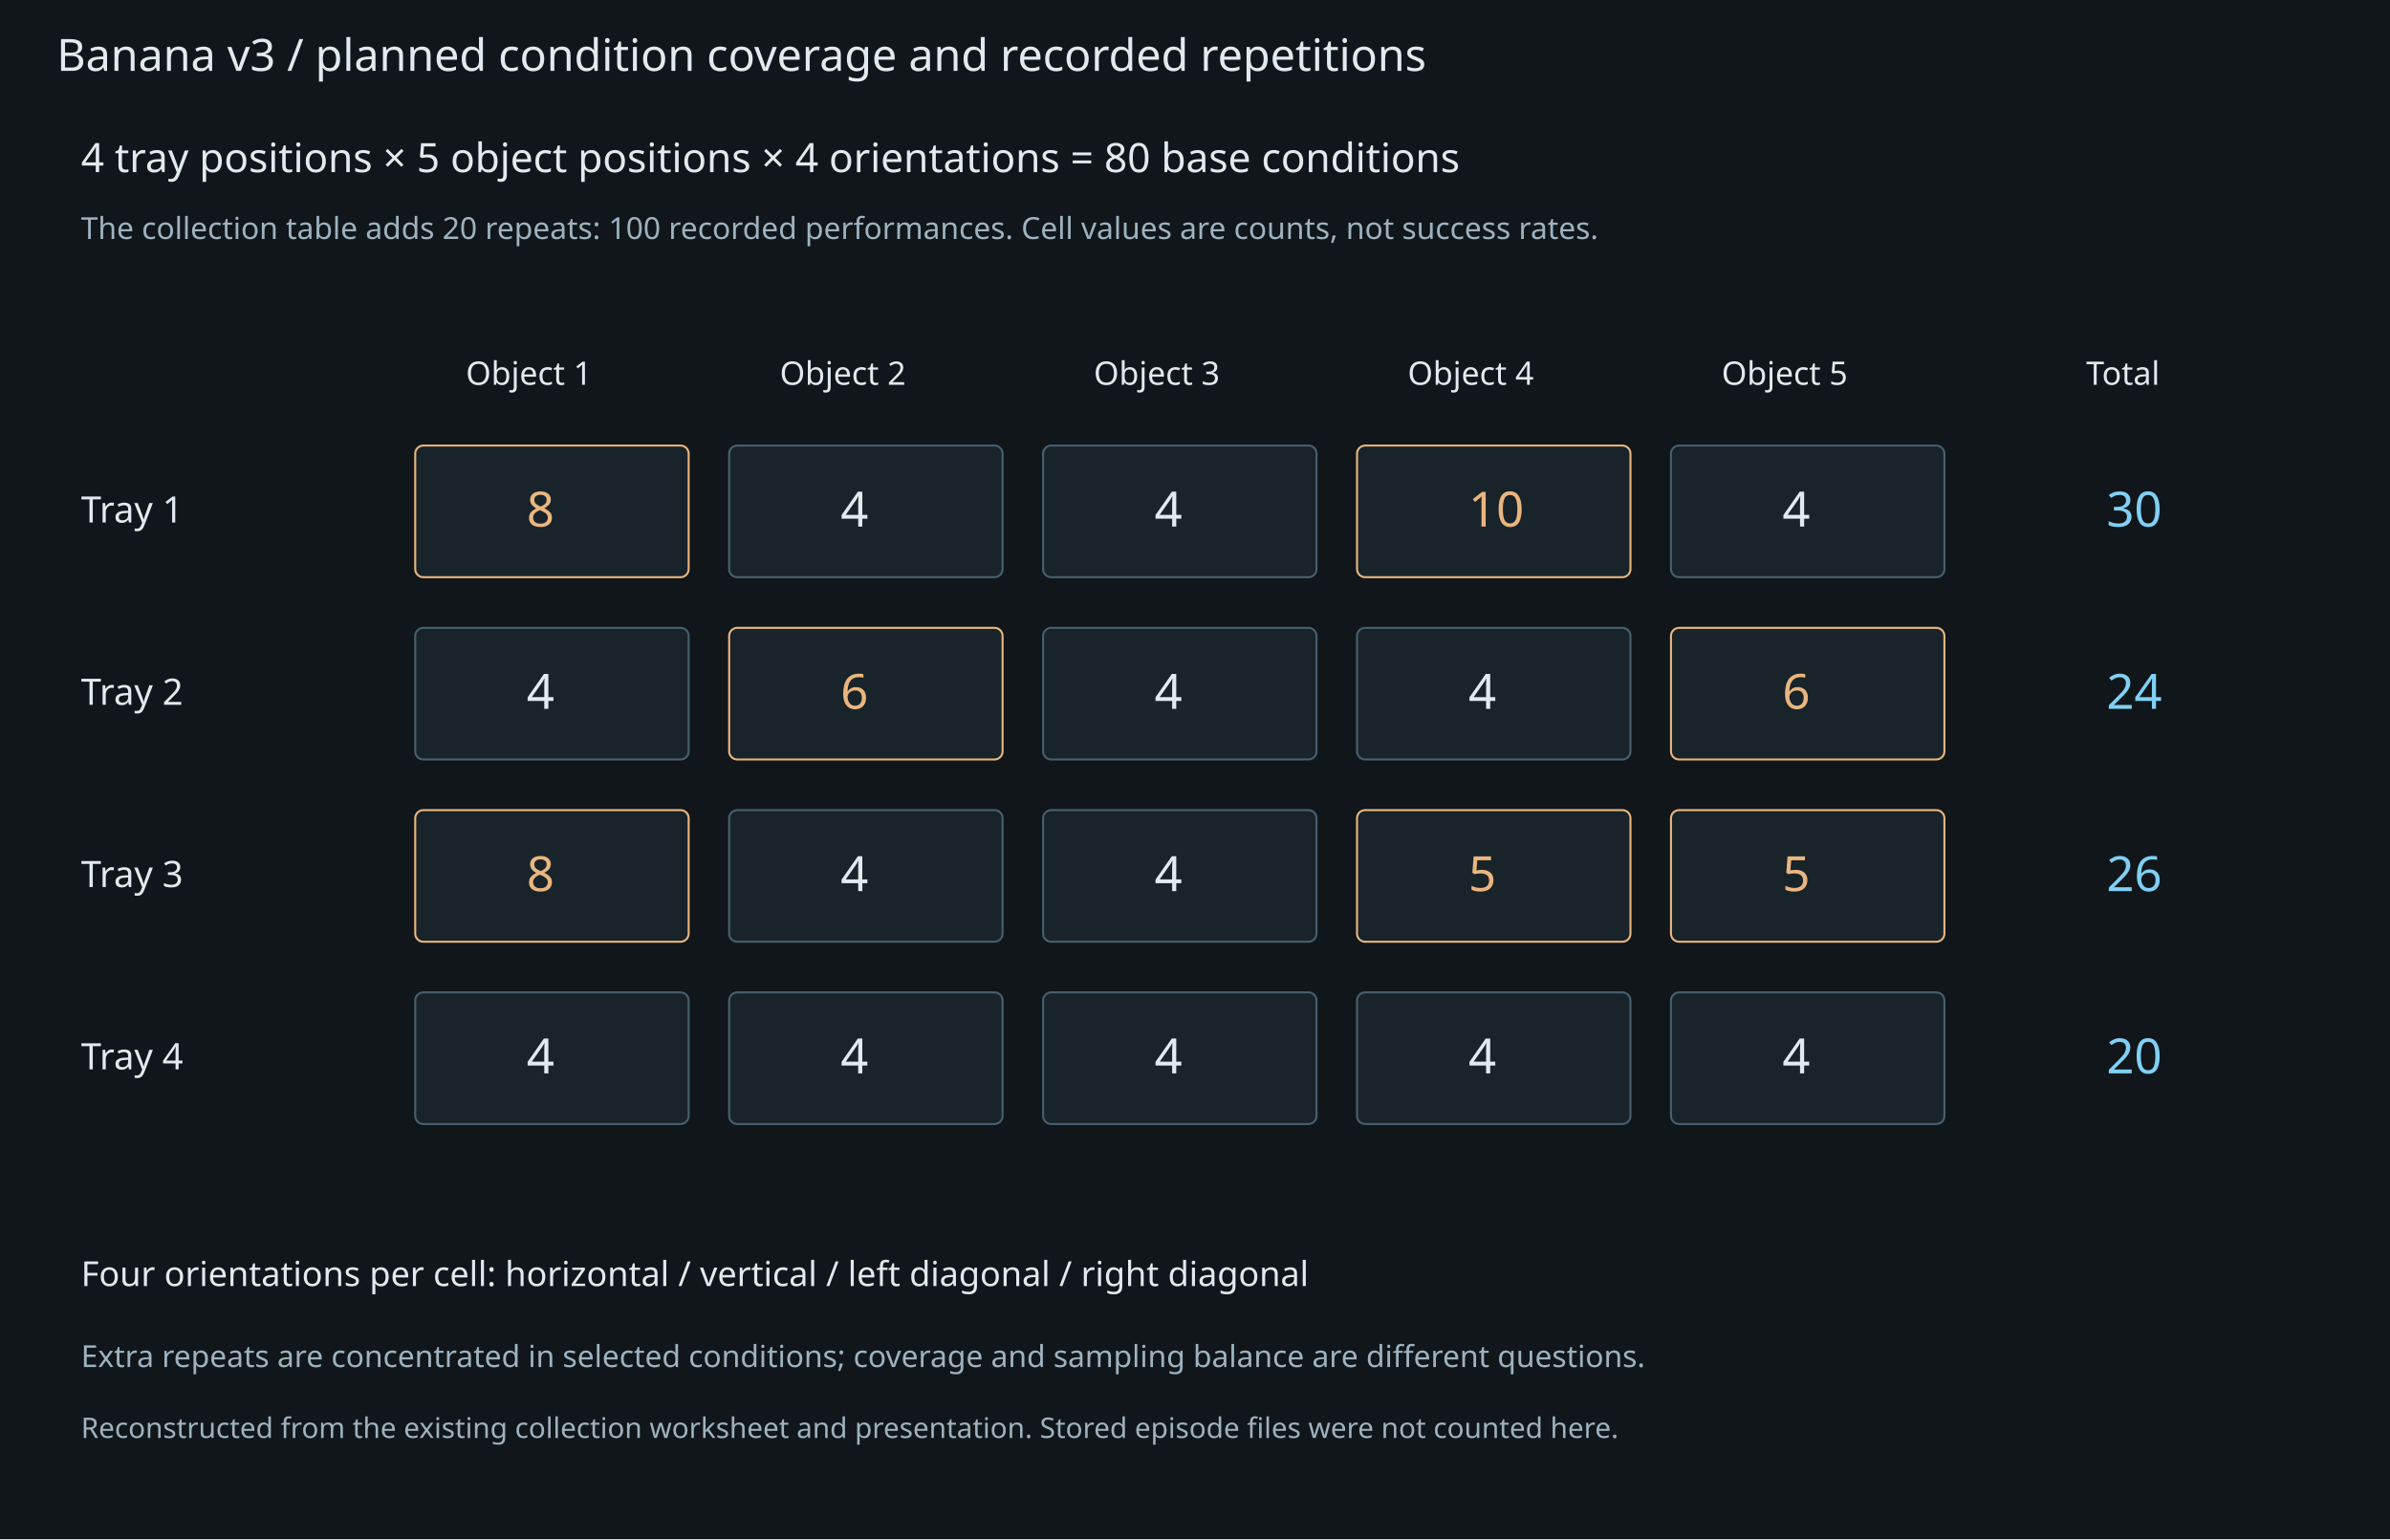
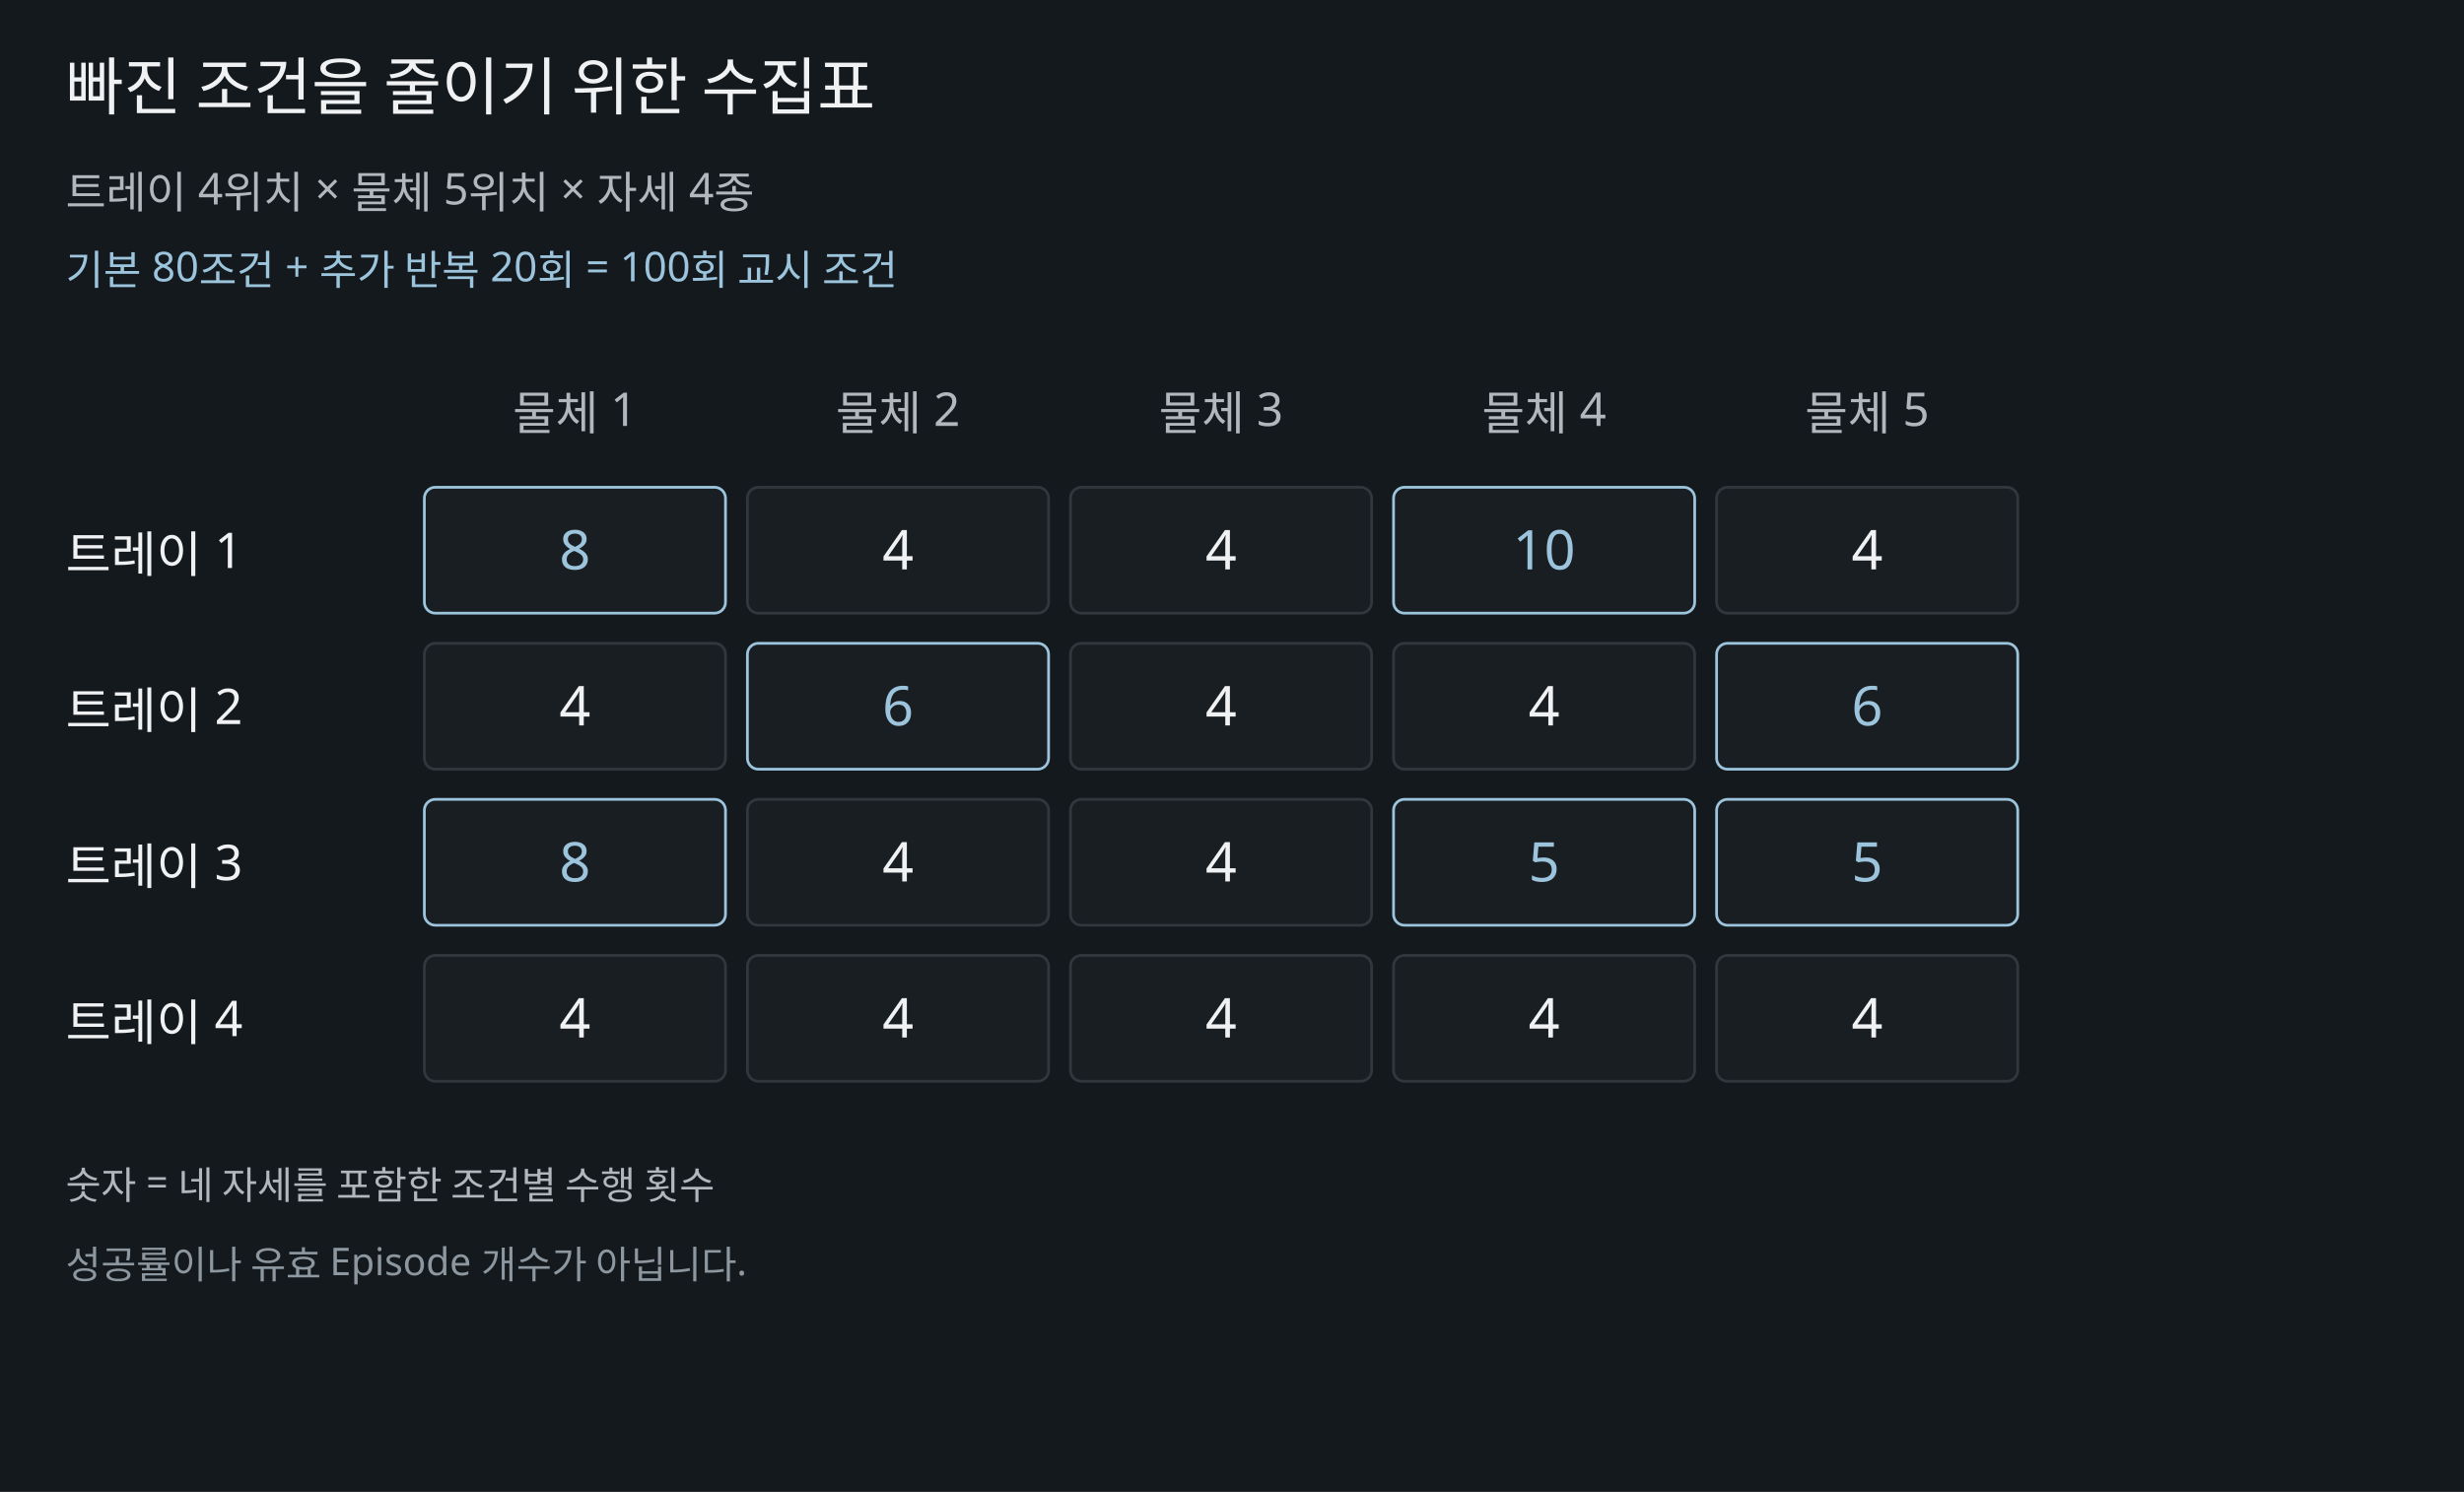
- <svg xmlns="http://www.w3.org/2000/svg" viewBox="0 0 1180 760" width="1180" height="760" style="max-width:100%;height:auto" role="img" aria-labelledby="title">
+ <svg xmlns="http://www.w3.org/2000/svg" viewBox="0 0 900 545" role="img" aria-labelledby="title">
  <defs>
-     <marker id="arrow" viewBox="0 0 10 10" refX="9" refY="5" markerWidth="7" markerHeight="7" orient="auto-start-reverse">
-       <path d="M0 0L10 5L0 10" fill="#80d0f5" />
+     <marker id="arrow" viewBox="0 0 8 8" refX="7" refY="4" markerWidth="6" markerHeight="6" orient="auto">
+       <path d="M0 0L8 4L0 8" fill="none" stroke="#9cc4dc" stroke-width="1.4" />
    </marker>
  </defs>
-   <rect width="100%" height="100%" fill="#101619" />
-   <text x="28" y="35" fill="#e1eaf0" font-size="22" font-family="Segoe UI,Malgun Gothic,sans-serif">Banana v3 / planned condition coverage and recorded repetitions</text>
-   <text x="40" y="85" fill="#e1eaf0" font-size="20" font-family="Segoe UI,Malgun Gothic,sans-serif">4 tray positions × 5 object positions × 4 orientations = 80 base conditions</text>
-   <text x="40" y="118" fill="#9eb2bf" font-size="15" font-family="Segoe UI,Malgun Gothic,sans-serif">The collection table adds 20 repeats: 100 recorded performances. Cell values are counts, not success rates.</text>
-   <text x="230" y="190" fill="#e1eaf0" font-size="16" font-family="Segoe UI,Malgun Gothic,sans-serif">Object 1</text>
-   <text x="385" y="190" fill="#e1eaf0" font-size="16" font-family="Segoe UI,Malgun Gothic,sans-serif">Object 2</text>
-   <text x="540" y="190" fill="#e1eaf0" font-size="16" font-family="Segoe UI,Malgun Gothic,sans-serif">Object 3</text>
-   <text x="695" y="190" fill="#e1eaf0" font-size="16" font-family="Segoe UI,Malgun Gothic,sans-serif">Object 4</text>
-   <text x="850" y="190" fill="#e1eaf0" font-size="16" font-family="Segoe UI,Malgun Gothic,sans-serif">Object 5</text>
-   <text x="1030" y="190" fill="#e1eaf0" font-size="16" font-family="Segoe UI,Malgun Gothic,sans-serif">Total</text>
-   <text x="40" y="258" fill="#e1eaf0" font-size="18" font-family="Segoe UI,Malgun Gothic,sans-serif">Tray 1</text>
-   <rect x="205" y="220" width="135" height="65" rx="4" fill="#18232a" stroke="#eab67e" />
-   <text x="260" y="260" fill="#eab67e" font-size="24" font-family="Segoe UI,Malgun Gothic,sans-serif">8</text>
-   <rect x="360" y="220" width="135" height="65" rx="4" fill="#18232a" stroke="#47606e" />
-   <text x="415" y="260" fill="#e1eaf0" font-size="24" font-family="Segoe UI,Malgun Gothic,sans-serif">4</text>
-   <rect x="515" y="220" width="135" height="65" rx="4" fill="#18232a" stroke="#47606e" />
-   <text x="570" y="260" fill="#e1eaf0" font-size="24" font-family="Segoe UI,Malgun Gothic,sans-serif">4</text>
-   <rect x="670" y="220" width="135" height="65" rx="4" fill="#18232a" stroke="#eab67e" />
-   <text x="725" y="260" fill="#eab67e" font-size="24" font-family="Segoe UI,Malgun Gothic,sans-serif">10</text>
-   <rect x="825" y="220" width="135" height="65" rx="4" fill="#18232a" stroke="#47606e" />
-   <text x="880" y="260" fill="#e1eaf0" font-size="24" font-family="Segoe UI,Malgun Gothic,sans-serif">4</text>
-   <text x="1040" y="260" fill="#80d0f5" font-size="24" font-family="Segoe UI,Malgun Gothic,sans-serif">30</text>
-   <text x="40" y="348" fill="#e1eaf0" font-size="18" font-family="Segoe UI,Malgun Gothic,sans-serif">Tray 2</text>
-   <rect x="205" y="310" width="135" height="65" rx="4" fill="#18232a" stroke="#47606e" />
-   <text x="260" y="350" fill="#e1eaf0" font-size="24" font-family="Segoe UI,Malgun Gothic,sans-serif">4</text>
-   <rect x="360" y="310" width="135" height="65" rx="4" fill="#18232a" stroke="#eab67e" />
-   <text x="415" y="350" fill="#eab67e" font-size="24" font-family="Segoe UI,Malgun Gothic,sans-serif">6</text>
-   <rect x="515" y="310" width="135" height="65" rx="4" fill="#18232a" stroke="#47606e" />
-   <text x="570" y="350" fill="#e1eaf0" font-size="24" font-family="Segoe UI,Malgun Gothic,sans-serif">4</text>
-   <rect x="670" y="310" width="135" height="65" rx="4" fill="#18232a" stroke="#47606e" />
-   <text x="725" y="350" fill="#e1eaf0" font-size="24" font-family="Segoe UI,Malgun Gothic,sans-serif">4</text>
-   <rect x="825" y="310" width="135" height="65" rx="4" fill="#18232a" stroke="#eab67e" />
-   <text x="880" y="350" fill="#eab67e" font-size="24" font-family="Segoe UI,Malgun Gothic,sans-serif">6</text>
-   <text x="1040" y="350" fill="#80d0f5" font-size="24" font-family="Segoe UI,Malgun Gothic,sans-serif">24</text>
-   <text x="40" y="438" fill="#e1eaf0" font-size="18" font-family="Segoe UI,Malgun Gothic,sans-serif">Tray 3</text>
-   <rect x="205" y="400" width="135" height="65" rx="4" fill="#18232a" stroke="#eab67e" />
-   <text x="260" y="440" fill="#eab67e" font-size="24" font-family="Segoe UI,Malgun Gothic,sans-serif">8</text>
-   <rect x="360" y="400" width="135" height="65" rx="4" fill="#18232a" stroke="#47606e" />
-   <text x="415" y="440" fill="#e1eaf0" font-size="24" font-family="Segoe UI,Malgun Gothic,sans-serif">4</text>
-   <rect x="515" y="400" width="135" height="65" rx="4" fill="#18232a" stroke="#47606e" />
-   <text x="570" y="440" fill="#e1eaf0" font-size="24" font-family="Segoe UI,Malgun Gothic,sans-serif">4</text>
-   <rect x="670" y="400" width="135" height="65" rx="4" fill="#18232a" stroke="#eab67e" />
-   <text x="725" y="440" fill="#eab67e" font-size="24" font-family="Segoe UI,Malgun Gothic,sans-serif">5</text>
-   <rect x="825" y="400" width="135" height="65" rx="4" fill="#18232a" stroke="#eab67e" />
-   <text x="880" y="440" fill="#eab67e" font-size="24" font-family="Segoe UI,Malgun Gothic,sans-serif">5</text>
-   <text x="1040" y="440" fill="#80d0f5" font-size="24" font-family="Segoe UI,Malgun Gothic,sans-serif">26</text>
-   <text x="40" y="528" fill="#e1eaf0" font-size="18" font-family="Segoe UI,Malgun Gothic,sans-serif">Tray 4</text>
-   <rect x="205" y="490" width="135" height="65" rx="4" fill="#18232a" stroke="#47606e" />
-   <text x="260" y="530" fill="#e1eaf0" font-size="24" font-family="Segoe UI,Malgun Gothic,sans-serif">4</text>
-   <rect x="360" y="490" width="135" height="65" rx="4" fill="#18232a" stroke="#47606e" />
-   <text x="415" y="530" fill="#e1eaf0" font-size="24" font-family="Segoe UI,Malgun Gothic,sans-serif">4</text>
-   <rect x="515" y="490" width="135" height="65" rx="4" fill="#18232a" stroke="#47606e" />
-   <text x="570" y="530" fill="#e1eaf0" font-size="24" font-family="Segoe UI,Malgun Gothic,sans-serif">4</text>
-   <rect x="670" y="490" width="135" height="65" rx="4" fill="#18232a" stroke="#47606e" />
-   <text x="725" y="530" fill="#e1eaf0" font-size="24" font-family="Segoe UI,Malgun Gothic,sans-serif">4</text>
-   <rect x="825" y="490" width="135" height="65" rx="4" fill="#18232a" stroke="#47606e" />
-   <text x="880" y="530" fill="#e1eaf0" font-size="24" font-family="Segoe UI,Malgun Gothic,sans-serif">4</text>
-   <text x="1040" y="530" fill="#80d0f5" font-size="24" font-family="Segoe UI,Malgun Gothic,sans-serif">20</text>
-   <text x="40" y="635" fill="#e1eaf0" font-size="17" font-family="Segoe UI,Malgun Gothic,sans-serif">Four orientations per cell: horizontal / vertical / left diagonal / right diagonal</text>
-   <text x="40" y="675" fill="#9eb2bf" font-size="15" font-family="Segoe UI,Malgun Gothic,sans-serif">Extra repeats are concentrated in selected conditions; coverage and sampling balance are different questions.</text>
-   <text x="40" y="710" fill="#9eb2bf" font-size="14" font-family="Segoe UI,Malgun Gothic,sans-serif">Reconstructed from the existing collection worksheet and presentation. Stored episode files were not counted here.</text>
+   <rect width="900" height="545" fill="#14191d" />
+   <g font-family="Malgun Gothic,Pretendard,sans-serif">
+     <text x="24" y="40" font-size="23" fill="#f0f1f2" text-anchor="start">빠진 조건을 줄이기 위한 수집표</text>
+     <text x="24" y="76" font-size="16" fill="#b0b8be" text-anchor="start">트레이 4위치 × 물체 5위치 × 자세 4종</text>
+     <text x="24" y="104" font-size="15" fill="#9cc4dc" text-anchor="start">기본 80조건 + 추가 반복 20회 = 100회 교시 조건</text>
+     <text x="210.0" y="157" font-size="17" fill="#b0b8be" text-anchor="middle">물체 1</text>
+     <text x="328.0" y="157" font-size="17" fill="#b0b8be" text-anchor="middle">물체 2</text>
+     <text x="446.0" y="157" font-size="17" fill="#b0b8be" text-anchor="middle">물체 3</text>
+     <text x="564.0" y="157" font-size="17" fill="#b0b8be" text-anchor="middle">물체 4</text>
+     <text x="682.0" y="157" font-size="17" fill="#b0b8be" text-anchor="middle">물체 5</text>
+     <text x="24" y="209" font-size="18" fill="#f0f1f2" text-anchor="start">트레이 1</text>
+     <rect x="155" y="178" width="110" height="46" rx="4" fill="#191e22" stroke="#9cc4dc" />
+     <text x="210.0" y="208" font-size="20" fill="#9cc4dc" text-anchor="middle">8</text>
+     <rect x="273" y="178" width="110" height="46" rx="4" fill="#191e22" stroke="#30373d" />
+     <text x="328.0" y="208" font-size="20" fill="#f0f1f2" text-anchor="middle">4</text>
+     <rect x="391" y="178" width="110" height="46" rx="4" fill="#191e22" stroke="#30373d" />
+     <text x="446.0" y="208" font-size="20" fill="#f0f1f2" text-anchor="middle">4</text>
+     <rect x="509" y="178" width="110" height="46" rx="4" fill="#191e22" stroke="#9cc4dc" />
+     <text x="564.0" y="208" font-size="20" fill="#9cc4dc" text-anchor="middle">10</text>
+     <rect x="627" y="178" width="110" height="46" rx="4" fill="#191e22" stroke="#30373d" />
+     <text x="682.0" y="208" font-size="20" fill="#f0f1f2" text-anchor="middle">4</text>
+     <text x="24" y="266" font-size="18" fill="#f0f1f2" text-anchor="start">트레이 2</text>
+     <rect x="155" y="235" width="110" height="46" rx="4" fill="#191e22" stroke="#30373d" />
+     <text x="210.0" y="265" font-size="20" fill="#f0f1f2" text-anchor="middle">4</text>
+     <rect x="273" y="235" width="110" height="46" rx="4" fill="#191e22" stroke="#9cc4dc" />
+     <text x="328.0" y="265" font-size="20" fill="#9cc4dc" text-anchor="middle">6</text>
+     <rect x="391" y="235" width="110" height="46" rx="4" fill="#191e22" stroke="#30373d" />
+     <text x="446.0" y="265" font-size="20" fill="#f0f1f2" text-anchor="middle">4</text>
+     <rect x="509" y="235" width="110" height="46" rx="4" fill="#191e22" stroke="#30373d" />
+     <text x="564.0" y="265" font-size="20" fill="#f0f1f2" text-anchor="middle">4</text>
+     <rect x="627" y="235" width="110" height="46" rx="4" fill="#191e22" stroke="#9cc4dc" />
+     <text x="682.0" y="265" font-size="20" fill="#9cc4dc" text-anchor="middle">6</text>
+     <text x="24" y="323" font-size="18" fill="#f0f1f2" text-anchor="start">트레이 3</text>
+     <rect x="155" y="292" width="110" height="46" rx="4" fill="#191e22" stroke="#9cc4dc" />
+     <text x="210.0" y="322" font-size="20" fill="#9cc4dc" text-anchor="middle">8</text>
+     <rect x="273" y="292" width="110" height="46" rx="4" fill="#191e22" stroke="#30373d" />
+     <text x="328.0" y="322" font-size="20" fill="#f0f1f2" text-anchor="middle">4</text>
+     <rect x="391" y="292" width="110" height="46" rx="4" fill="#191e22" stroke="#30373d" />
+     <text x="446.0" y="322" font-size="20" fill="#f0f1f2" text-anchor="middle">4</text>
+     <rect x="509" y="292" width="110" height="46" rx="4" fill="#191e22" stroke="#9cc4dc" />
+     <text x="564.0" y="322" font-size="20" fill="#9cc4dc" text-anchor="middle">5</text>
+     <rect x="627" y="292" width="110" height="46" rx="4" fill="#191e22" stroke="#9cc4dc" />
+     <text x="682.0" y="322" font-size="20" fill="#9cc4dc" text-anchor="middle">5</text>
+     <text x="24" y="380" font-size="18" fill="#f0f1f2" text-anchor="start">트레이 4</text>
+     <rect x="155" y="349" width="110" height="46" rx="4" fill="#191e22" stroke="#30373d" />
+     <text x="210.0" y="379" font-size="20" fill="#f0f1f2" text-anchor="middle">4</text>
+     <rect x="273" y="349" width="110" height="46" rx="4" fill="#191e22" stroke="#30373d" />
+     <text x="328.0" y="379" font-size="20" fill="#f0f1f2" text-anchor="middle">4</text>
+     <rect x="391" y="349" width="110" height="46" rx="4" fill="#191e22" stroke="#30373d" />
+     <text x="446.0" y="379" font-size="20" fill="#f0f1f2" text-anchor="middle">4</text>
+     <rect x="509" y="349" width="110" height="46" rx="4" fill="#191e22" stroke="#30373d" />
+     <text x="564.0" y="379" font-size="20" fill="#f0f1f2" text-anchor="middle">4</text>
+     <rect x="627" y="349" width="110" height="46" rx="4" fill="#191e22" stroke="#30373d" />
+     <text x="682.0" y="379" font-size="20" fill="#f0f1f2" text-anchor="middle">4</text>
+     <text x="24" y="438" font-size="14" fill="#b0b8be" text-anchor="start">숫자 = 네 자세를 포함한 조건별 수행 횟수</text>
+     <text x="24" y="467" font-size="14" fill="#8c979f" text-anchor="start">성공률이나 유효 Episode 개수가 아닙니다.</text>
+   </g>
</svg>
